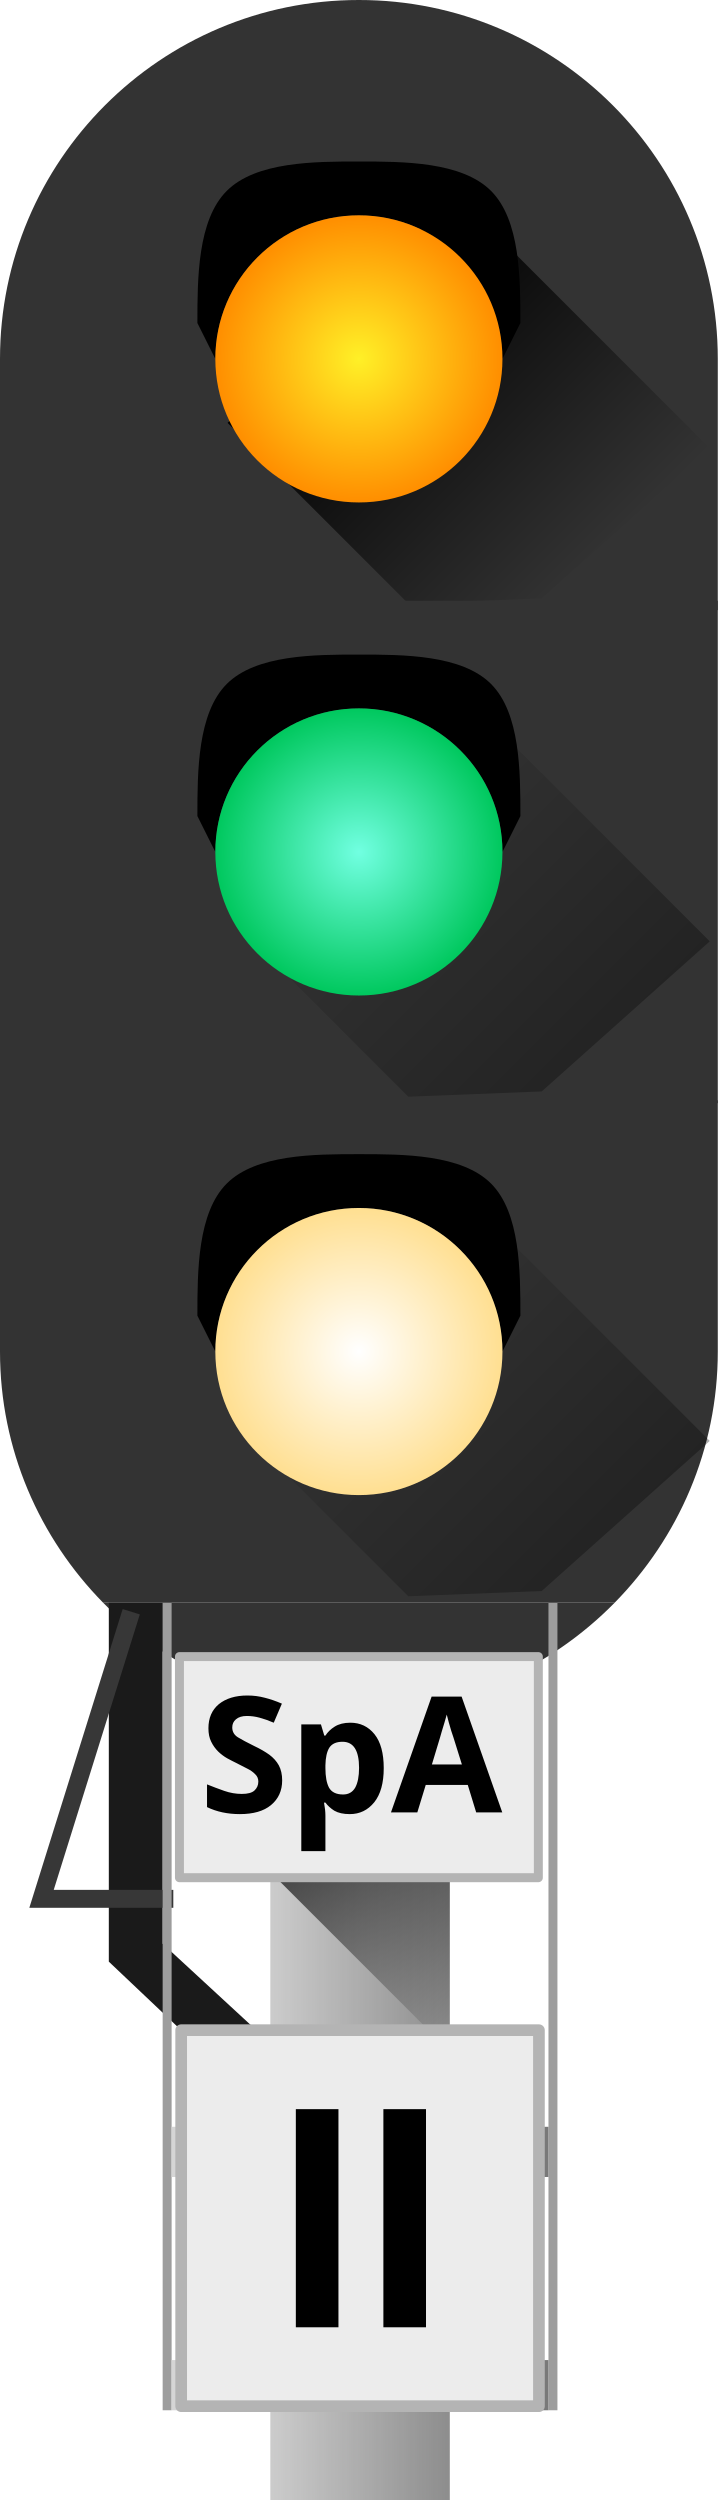
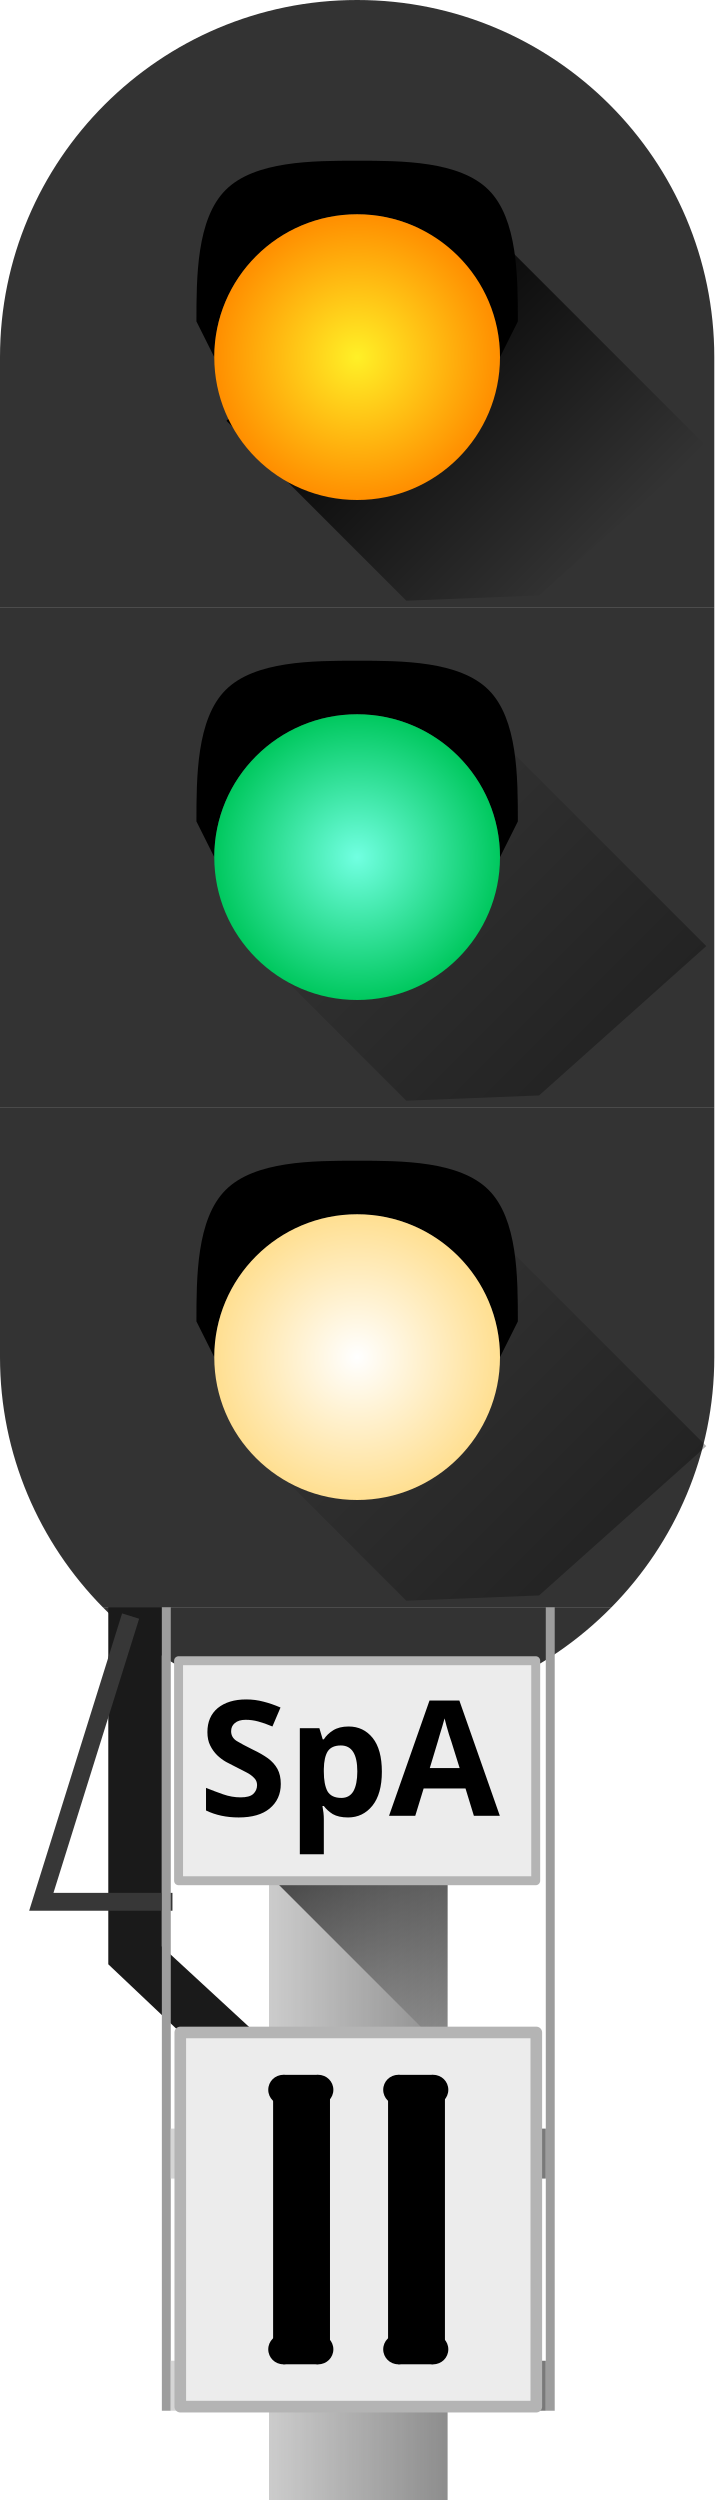
- <svg xmlns="http://www.w3.org/2000/svg" xmlns:xlink="http://www.w3.org/1999/xlink" height="139.317" width="40" id="svg3169" version="1.0" xml:space="preserve">
+ <svg xmlns="http://www.w3.org/2000/svg" xmlns:xlink="http://www.w3.org/1999/xlink" height="140" width="40" id="svg3169" version="1.0" xml:space="preserve">
  <defs id="defs3171">
    <linearGradient id="linearGradient7495">
      <stop style="stop-color:#d5d5d5;stop-opacity:1;" offset="0" id="stop7497" />
      <stop style="stop-color:#797979;stop-opacity:1;" offset="1" id="stop7499" />
    </linearGradient>
    <linearGradient id="linearGradient3444">
      <stop id="stop3446" offset="0" style="stop-color:#000000;stop-opacity:0;" />
      <stop id="stop3448" offset="1" style="stop-color:#000000;stop-opacity:0.309;" />
    </linearGradient>
    <linearGradient id="linearGradient3150">
      <stop style="stop-color:#000000;stop-opacity:0.68;" offset="0" id="stop3152" />
      <stop style="stop-color:#000000;stop-opacity:0;" offset="1" id="stop3154" />
    </linearGradient>
    <linearGradient id="linearGradient3172">
      <stop style="stop-color:#fff027;stop-opacity:1;" offset="0" id="stop3174" />
      <stop style="stop-color:#ff8e00;stop-opacity:1;" offset="1" id="stop3176" />
    </linearGradient>
    <linearGradient id="linearGradient3203">
      <stop style="stop-color:#000000;stop-opacity:0;" offset="0" id="stop3205" />
      <stop style="stop-color:#000000;stop-opacity:0.309;" offset="1" id="stop3207" />
    </linearGradient>
    <linearGradient id="linearGradient4129">
      <stop style="stop-color:#71ffe1;stop-opacity:1;" offset="0" id="stop4131" />
      <stop style="stop-color:#00c85e;stop-opacity:1;" offset="1" id="stop4133" />
    </linearGradient>
    <linearGradient xlink:href="#linearGradient3203" id="linearGradient3209" x1="8" y1="20" x2="8" y2="40" gradientUnits="userSpaceOnUse" gradientTransform="matrix(0.7954951,-0.7954951,0.7071068,0.7071068,3.54025,14.4244)" />
    <linearGradient xlink:href="#linearGradient7495" id="linearGradient7493" x1="19.915" y1="43.601" x2="29.995" y2="43.601" gradientUnits="userSpaceOnUse" />
    <linearGradient xlink:href="#linearGradient7495" id="linearGradient7544" gradientUnits="userSpaceOnUse" gradientTransform="translate(0,-13)" x1="19.915" y1="43.601" x2="29.995" y2="43.601" />
    <linearGradient xlink:href="#linearGradient3150" id="linearGradient3241" gradientUnits="userSpaceOnUse" gradientTransform="translate(0,-3)" x1="20" y1="18" x2="30" y2="28" />
    <linearGradient xlink:href="#linearGradient3444" id="linearGradient3244" gradientUnits="userSpaceOnUse" gradientTransform="matrix(1,0,0,1.09375,0,-4.6875)" x1="20" y1="34" x2="30" y2="34" />
    <radialGradient xlink:href="#linearGradient3172" id="radialGradient3178-9" cx="111.071" cy="70.219" fx="111.071" fy="70.219" r="13.929" gradientUnits="userSpaceOnUse" />
    <linearGradient id="linearGradient3203-6">
      <stop style="stop-color:#000000;stop-opacity:1;" offset="0" id="stop3205-9" />
      <stop style="stop-color:#000000;stop-opacity:0;" offset="1" id="stop3207-1" />
    </linearGradient>
    <linearGradient xlink:href="#linearGradient3203-6" id="linearGradient3209-2" x1="8" y1="20" x2="8" y2="40" gradientUnits="userSpaceOnUse" gradientTransform="matrix(0.7954951,-0.7954951,0.7071068,0.7071068,3.54025,14.4244)" />
    <radialGradient xlink:href="#linearGradient4129" id="radialGradient3272" cx="111.071" cy="70.219" fx="111.071" fy="70.219" r="13.929" gradientUnits="userSpaceOnUse" />
    <linearGradient id="linearGradient3538">
      <stop id="stop3540" offset="0" style="stop-color:#ffffff;stop-opacity:1;" />
      <stop id="stop3542" offset="1" style="stop-color:#ffdf91;stop-opacity:1;" />
    </linearGradient>
    <radialGradient xlink:href="#linearGradient3538" id="radialGradient3272-3" cx="111.071" cy="70.219" fx="111.071" fy="70.219" r="13.929" gradientUnits="userSpaceOnUse" />
    <linearGradient xlink:href="#linearGradient3203" id="linearGradient738" gradientUnits="userSpaceOnUse" gradientTransform="matrix(0.7954951,-0.7954951,0.7071068,0.7071068,3.54025,14.4244)" x1="8" y1="20" x2="8" y2="40" />
  </defs>
-   <g id="layer1" transform="translate(-4.935986,97.28106)">
-     <g id="g758" transform="translate(0,-7.963968)">
-       <path id="path3177" d="m 10.686,0 c 3.629,3.693 8.667,6 14.25,6 5.583,0 10.621,-2.307 14.25,-6 z" style="color:#000000;display:inline;overflow:visible;visibility:visible;fill:#333333;fill-opacity:1;fill-rule:nonzero;stroke:none;stroke-width:2;stroke-linecap:butt;stroke-linejoin:round;stroke-miterlimit:4;stroke-dashoffset:0;stroke-opacity:1;marker:none;marker-start:none;marker-mid:none;marker-end:none;enable-background:accumulate" />
-       <g id="g7549">
-         <path id="rect3488" d="M 20.5,29 11,20 V 4e-7 h 3 V 19 l 6.5,6" style="color:#000000;display:inline;overflow:visible;visibility:visible;fill:#1a1a1a;fill-opacity:1;fill-rule:nonzero;stroke:none;stroke-width:0.5;stroke-linecap:butt;stroke-linejoin:round;stroke-miterlimit:4;stroke-dashoffset:0;stroke-opacity:1;marker:none;marker-start:none;marker-mid:none;marker-end:none;enable-background:accumulate" />
-         <path id="path4514" d="M 12.25,0.5 7.25,16.5 h 7.344" style="fill:none;fill-rule:evenodd;stroke:#373737;stroke-width:1px;stroke-linecap:butt;stroke-linejoin:miter;stroke-opacity:1" />
-         <path id="rect5485" d="M 14.25,44.75 V 0.25 m 21.5,0 V 44.75" style="color:#000000;display:inline;overflow:visible;visibility:visible;fill:none;fill-opacity:1;fill-rule:nonzero;stroke:#9d9d9d;stroke-width:0.5;stroke-linecap:square;stroke-linejoin:round;stroke-miterlimit:4;stroke-dashoffset:0;stroke-opacity:1;marker:none;marker-start:none;marker-mid:none;marker-end:none;enable-background:accumulate" />
-       </g>
-       <g id="g3250">
-         <rect y="15" x="20" height="35" width="10" id="rect3209" style="color:#000000;display:inline;overflow:visible;visibility:visible;fill:#cccccc;fill-opacity:1;fill-rule:nonzero;stroke:none;stroke-width:0.5;stroke-linecap:butt;stroke-linejoin:round;stroke-miterlimit:4;stroke-dasharray:none;stroke-dashoffset:0;stroke-opacity:1;marker:none;marker-start:none;marker-mid:none;marker-end:none;enable-background:accumulate" />
-         <g id="g3246">
-           <rect style="color:#000000;display:inline;overflow:visible;visibility:visible;fill:url(#linearGradient3244);fill-opacity:1;fill-rule:nonzero;stroke:none;stroke-width:0.5;stroke-linecap:butt;stroke-linejoin:round;stroke-miterlimit:4;stroke-dasharray:none;stroke-dashoffset:0;stroke-opacity:1;marker:none;marker-start:none;marker-mid:none;marker-end:none;enable-background:accumulate" id="rect3211" width="10" height="35" x="20" y="15" />
-           <path style="color:#000000;display:inline;overflow:visible;visibility:visible;fill:url(#linearGradient3241);fill-opacity:1;fill-rule:nonzero;stroke:none;stroke-width:0.5;stroke-linecap:butt;stroke-linejoin:round;stroke-miterlimit:4;stroke-dashoffset:0;stroke-opacity:1;marker:none;marker-start:none;marker-mid:none;marker-end:none;enable-background:accumulate" d="m 20,15 h 5 5 v 5 5 z" id="rect3236" />
+   <g id="layer1" transform="translate(-4.93599,97.96397)">
+     <g id="g2209">
+       <g id="g758" transform="translate(0,-7.963968)">
+         <path id="path3177" d="m 10.686,0 c 3.629,3.693 8.667,6 14.25,6 5.583,0 10.621,-2.307 14.25,-6 z" style="color:#000000;display:inline;overflow:visible;visibility:visible;fill:#333333;fill-opacity:1;fill-rule:nonzero;stroke:none;stroke-width:2;stroke-linecap:butt;stroke-linejoin:round;stroke-miterlimit:4;stroke-dashoffset:0;stroke-opacity:1;marker:none;marker-start:none;marker-mid:none;marker-end:none;enable-background:accumulate" />
+         <g id="g2137">
+           <g id="g7549">
+             <path id="rect3488" d="M 20.5,29 11,20 V 4e-7 h 3 V 19 l 6.5,6" style="color:#000000;display:inline;overflow:visible;visibility:visible;fill:#1a1a1a;fill-opacity:1;fill-rule:nonzero;stroke:none;stroke-width:0.5;stroke-linecap:butt;stroke-linejoin:round;stroke-miterlimit:4;stroke-dashoffset:0;stroke-opacity:1;marker:none;marker-start:none;marker-mid:none;marker-end:none;enable-background:accumulate" />
+             <path id="path4514" d="M 12.25,0.5 7.25,16.5 h 7.344" style="fill:none;fill-rule:evenodd;stroke:#373737;stroke-width:1px;stroke-linecap:butt;stroke-linejoin:miter;stroke-opacity:1" />
+             <path id="rect5485" d="M 14.25,44.75 V 0.25 m 21.5,0 V 44.75" style="color:#000000;display:inline;overflow:visible;visibility:visible;fill:none;fill-opacity:1;fill-rule:nonzero;stroke:#9d9d9d;stroke-width:0.5;stroke-linecap:square;stroke-linejoin:round;stroke-miterlimit:4;stroke-dashoffset:0;stroke-opacity:1;marker:none;marker-start:none;marker-mid:none;marker-end:none;enable-background:accumulate" />
+           </g>
+           <g id="g3250">
+             <rect y="15" x="20" height="35" width="10" id="rect3209" style="color:#000000;display:inline;overflow:visible;visibility:visible;fill:#cccccc;fill-opacity:1;fill-rule:nonzero;stroke:none;stroke-width:0.5;stroke-linecap:butt;stroke-linejoin:round;stroke-miterlimit:4;stroke-dasharray:none;stroke-dashoffset:0;stroke-opacity:1;marker:none;marker-start:none;marker-mid:none;marker-end:none;enable-background:accumulate" />
+             <g id="g3246">
+               <rect style="color:#000000;display:inline;overflow:visible;visibility:visible;fill:url(#linearGradient3244);fill-opacity:1;fill-rule:nonzero;stroke:none;stroke-width:0.5;stroke-linecap:butt;stroke-linejoin:round;stroke-miterlimit:4;stroke-dasharray:none;stroke-dashoffset:0;stroke-opacity:1;marker:none;marker-start:none;marker-mid:none;marker-end:none;enable-background:accumulate" id="rect3211" width="10" height="35" x="20" y="15" />
+               <path style="color:#000000;display:inline;overflow:visible;visibility:visible;fill:url(#linearGradient3241);fill-opacity:1;fill-rule:nonzero;stroke:none;stroke-width:0.5;stroke-linecap:butt;stroke-linejoin:round;stroke-miterlimit:4;stroke-dashoffset:0;stroke-opacity:1;marker:none;marker-start:none;marker-mid:none;marker-end:none;enable-background:accumulate" d="m 20,15 h 5 5 v 5 5 z" id="rect3236" />
+             </g>
+             <rect style="color:#000000;display:inline;overflow:visible;visibility:visible;opacity:1;fill:url(#linearGradient7493);fill-opacity:1;fill-rule:nonzero;stroke:none;stroke-width:0.5;stroke-linecap:butt;stroke-linejoin:round;stroke-miterlimit:4;stroke-dasharray:none;stroke-dashoffset:0;stroke-opacity:1;marker:none;marker-start:none;marker-mid:none;marker-end:none;enable-background:accumulate" id="rect5547" width="21" height="2.798" x="14.5" y="42.202" />
+             <rect style="color:#000000;display:inline;overflow:visible;visibility:visible;fill:url(#linearGradient7544);fill-opacity:1;fill-rule:nonzero;stroke:none;stroke-width:0.5;stroke-linecap:butt;stroke-linejoin:round;stroke-miterlimit:4;stroke-dasharray:none;stroke-dashoffset:0;stroke-opacity:1;marker:none;marker-start:none;marker-mid:none;marker-end:none;enable-background:accumulate" id="rect7505" width="21" height="2.798" x="14.5" y="29.202" />
+           </g>
+         </g>
+         <g id="g2122">
+           <rect style="color:#000000;display:inline;overflow:visible;visibility:visible;fill:#ececec;fill-opacity:1;fill-rule:nonzero;stroke:#b4b4b4;stroke-width:0.5;stroke-linecap:butt;stroke-linejoin:round;stroke-miterlimit:4;stroke-dasharray:none;stroke-dashoffset:0;stroke-opacity:1;marker:none;marker-start:none;marker-mid:none;marker-end:none;enable-background:accumulate" id="rect2177" width="20" height="12.322" x="14.936" y="3" />
+           <text xml:space="preserve" style="color:#000000;font-style:normal;font-variant:normal;font-weight:bold;font-stretch:normal;line-height:0%;font-family:ISOCP;text-indent:0;text-align:start;text-decoration:none;text-decoration-line:none;letter-spacing:normal;word-spacing:normal;text-transform:none;writing-mode:lr-tb;direction:ltr;text-anchor:start;display:inline;overflow:visible;visibility:visible;opacity:1;fill:#000000;fill-opacity:1;fill-rule:nonzero;stroke:none;stroke-width:1;stroke-linecap:butt;stroke-linejoin:miter;stroke-miterlimit:4;stroke-dasharray:none;stroke-dashoffset:0;stroke-opacity:1;marker:none;marker-start:none;marker-mid:none;marker-end:none;enable-background:accumulate" x="16.068" y="11.682" id="text2221">
+             <tspan id="tspan2223" x="16.068" y="11.682" style="font-weight:bold;font-size:9px;line-height:0;font-family:Tahoma">SpA</tspan>
+           </text>
+         </g>
+         <g id="g2117">
+           <rect style="color:#000000;display:inline;overflow:visible;visibility:visible;fill:#ececec;fill-opacity:1;fill-rule:nonzero;stroke:#b4b4b4;stroke-width:0.651;stroke-linecap:butt;stroke-linejoin:round;stroke-miterlimit:4;stroke-dasharray:none;stroke-dashoffset:0;stroke-opacity:1;marker:none;marker-start:none;marker-mid:none;marker-end:none;enable-background:accumulate" id="rect2177-5" width="19.937" height="20.953" x="15.032" y="23.819" />
+           <g id="g1178" transform="translate(4.9512679e-7,7.963969)">
+             <g id="g2103" transform="translate(3.218743,-8.003853)">
+               <text xml:space="preserve" style="color:#000000;font-style:normal;font-variant:normal;font-weight:bold;font-stretch:normal;font-size:20.2px;line-height:0%;font-family:ISOCP;text-indent:0;text-align:start;text-decoration:none;text-decoration-line:none;letter-spacing:normal;word-spacing:normal;text-transform:none;writing-mode:lr-tb;direction:ltr;text-anchor:start;display:inline;overflow:visible;visibility:visible;fill:#000000;fill-opacity:1;fill-rule:nonzero;stroke:none;stroke-width:0.947;stroke-linecap:butt;stroke-linejoin:miter;stroke-miterlimit:4;stroke-dasharray:none;stroke-dashoffset:0;stroke-opacity:1;marker:none;marker-start:none;marker-mid:none;marker-end:none;paint-order:stroke fill markers;enable-background:accumulate" x="20.624" y="43.936" id="text2221-6-9" transform="scale(1.056102,0.9468781)">
+                 <tspan id="tspan2223-9-6" x="20.624" y="43.936" style="font-style:normal;font-variant:normal;font-weight:bold;font-stretch:normal;font-size:20.2px;line-height:0;font-family:Tahoma;-inkscape-font-specification:'Tahoma Bold';stroke-width:0.947;paint-order:stroke fill markers">l</tspan>
+               </text>
+               <g id="g2054">
+                 <circle style="fill:#000000;fill-opacity:1;stroke:none;stroke-width:1.011;paint-order:normal" id="path1966-0" cx="24.015" cy="41.602" r="0.838" />
+                 <circle style="fill:#000000;fill-opacity:1;stroke:none;stroke-width:1.011;paint-order:normal" id="path1966-0-5" cx="25.985" cy="41.602" r="0.838" />
+                 <rect style="fill:#000000;fill-opacity:1;stroke:none;stroke-width:0.89;paint-order:normal" id="rect2038" width="1.97" height="1.229" x="24.015" y="41.211" />
+               </g>
+               <g id="g2054-4" transform="rotate(180,25,34.33564)">
+                 <circle style="fill:#000000;fill-opacity:1;stroke:none;stroke-width:1.011;paint-order:normal" id="path1966-0-2" cx="24.015" cy="41.602" r="0.838" />
+                 <circle style="fill:#000000;fill-opacity:1;stroke:none;stroke-width:1.011;paint-order:normal" id="path1966-0-5-4" cx="25.985" cy="41.602" r="0.838" />
+                 <rect style="fill:#000000;fill-opacity:1;stroke:none;stroke-width:0.89;paint-order:normal" id="rect2038-2" width="1.97" height="1.229" x="24.015" y="41.211" />
+               </g>
+             </g>
+             <g id="g2103-8" transform="translate(-3.218747,-8.003853)">
+               <text xml:space="preserve" style="color:#000000;font-style:normal;font-variant:normal;font-weight:bold;font-stretch:normal;font-size:20.2px;line-height:0%;font-family:ISOCP;text-indent:0;text-align:start;text-decoration:none;text-decoration-line:none;letter-spacing:normal;word-spacing:normal;text-transform:none;writing-mode:lr-tb;direction:ltr;text-anchor:start;display:inline;overflow:visible;visibility:visible;fill:#000000;fill-opacity:1;fill-rule:nonzero;stroke:none;stroke-width:0.947;stroke-linecap:butt;stroke-linejoin:miter;stroke-miterlimit:4;stroke-dasharray:none;stroke-dashoffset:0;stroke-opacity:1;marker:none;marker-start:none;marker-mid:none;marker-end:none;paint-order:stroke fill markers;enable-background:accumulate" x="20.624" y="43.936" id="text2221-6-9-5" transform="scale(1.056102,0.9468781)">
+                 <tspan id="tspan2223-9-6-9" x="20.624" y="43.936" style="font-style:normal;font-variant:normal;font-weight:bold;font-stretch:normal;font-size:20.2px;line-height:0;font-family:Tahoma;-inkscape-font-specification:'Tahoma Bold';stroke-width:0.947;paint-order:stroke fill markers">l</tspan>
+               </text>
+               <g id="g2054-5">
+                 <circle style="fill:#000000;fill-opacity:1;stroke:none;stroke-width:1.011;paint-order:normal" id="path1966-0-3" cx="24.015" cy="41.602" r="0.838" />
+                 <circle style="fill:#000000;fill-opacity:1;stroke:none;stroke-width:1.011;paint-order:normal" id="path1966-0-5-7" cx="25.985" cy="41.602" r="0.838" />
+                 <rect style="fill:#000000;fill-opacity:1;stroke:none;stroke-width:0.89;paint-order:normal" id="rect2038-7" width="1.97" height="1.229" x="24.015" y="41.211" />
+               </g>
+               <g id="g2054-4-1" transform="rotate(180,25,34.33564)">
+                 <circle style="fill:#000000;fill-opacity:1;stroke:none;stroke-width:1.011;paint-order:normal" id="path1966-0-2-6" cx="24.015" cy="41.602" r="0.838" />
+                 <circle style="fill:#000000;fill-opacity:1;stroke:none;stroke-width:1.011;paint-order:normal" id="path1966-0-5-4-0" cx="25.985" cy="41.602" r="0.838" />
+                 <rect style="fill:#000000;fill-opacity:1;stroke:none;stroke-width:0.89;paint-order:normal" id="rect2038-2-2" width="1.97" height="1.229" x="24.015" y="41.211" />
+               </g>
+             </g>
+           </g>
        </g>
      </g>
-       <rect style="color:#000000;display:inline;overflow:visible;visibility:visible;opacity:1;fill:url(#linearGradient7493);fill-opacity:1;fill-rule:nonzero;stroke:none;stroke-width:0.5;stroke-linecap:butt;stroke-linejoin:round;stroke-miterlimit:4;stroke-dasharray:none;stroke-dashoffset:0;stroke-opacity:1;marker:none;marker-start:none;marker-mid:none;marker-end:none;enable-background:accumulate" id="rect5547" width="21" height="2.798" x="14.5" y="42.202" />
-       <rect style="color:#000000;display:inline;overflow:visible;visibility:visible;fill:url(#linearGradient7544);fill-opacity:1;fill-rule:nonzero;stroke:none;stroke-width:0.5;stroke-linecap:butt;stroke-linejoin:round;stroke-miterlimit:4;stroke-dasharray:none;stroke-dashoffset:0;stroke-opacity:1;marker:none;marker-start:none;marker-mid:none;marker-end:none;enable-background:accumulate" id="rect7505" width="21" height="2.798" x="14.5" y="29.202" />
-       <rect style="color:#000000;display:inline;overflow:visible;visibility:visible;fill:#ececec;fill-opacity:1;fill-rule:nonzero;stroke:#b4b4b4;stroke-width:0.5;stroke-linecap:butt;stroke-linejoin:round;stroke-miterlimit:4;stroke-dasharray:none;stroke-dashoffset:0;stroke-opacity:1;marker:none;marker-start:none;marker-mid:none;marker-end:none;enable-background:accumulate" id="rect2177" width="20" height="12.322" x="14.936" y="3" />
-       <rect style="color:#000000;display:inline;overflow:visible;visibility:visible;fill:#ececec;fill-opacity:1;fill-rule:nonzero;stroke:#b4b4b4;stroke-width:0.651;stroke-linecap:butt;stroke-linejoin:round;stroke-miterlimit:4;stroke-dasharray:none;stroke-dashoffset:0;stroke-opacity:1;marker:none;marker-start:none;marker-mid:none;marker-end:none;enable-background:accumulate" id="rect2177-5" width="19.937" height="20.953" x="15.032" y="23.819" />
-       <text xml:space="preserve" style="color:#000000;font-style:normal;font-variant:normal;font-weight:bold;font-stretch:normal;line-height:0%;font-family:ISOCP;text-indent:0;text-align:start;text-decoration:none;text-decoration-line:none;letter-spacing:normal;word-spacing:normal;text-transform:none;writing-mode:lr-tb;direction:ltr;text-anchor:start;display:inline;overflow:visible;visibility:visible;opacity:1;fill:#000000;fill-opacity:1;fill-rule:nonzero;stroke:none;stroke-width:1;stroke-linecap:butt;stroke-linejoin:miter;stroke-miterlimit:4;stroke-dasharray:none;stroke-dashoffset:0;stroke-opacity:1;marker:none;marker-start:none;marker-mid:none;marker-end:none;enable-background:accumulate" x="16.068" y="11.682" id="text2221">
-         <tspan id="tspan2223" x="16.068" y="11.682" style="font-weight:bold;font-size:9px;line-height:0;font-family:Tahoma">SpA</tspan>
-       </text>
-       <text xml:space="preserve" style="color:#000000;font-style:normal;font-variant:normal;font-weight:bold;font-stretch:normal;font-size:16px;line-height:0%;font-family:ISOCP;text-indent:0;text-align:start;text-decoration:none;text-decoration-line:none;letter-spacing:normal;word-spacing:normal;text-transform:none;writing-mode:lr-tb;direction:ltr;text-anchor:start;display:inline;overflow:visible;visibility:visible;fill:#000000;fill-opacity:1;fill-rule:nonzero;stroke:none;stroke-width:1;stroke-linecap:butt;stroke-linejoin:miter;stroke-miterlimit:4;stroke-dasharray:none;stroke-dashoffset:0;stroke-opacity:1;marker:none;marker-start:none;marker-mid:none;marker-end:none;enable-background:accumulate" x="20.172" y="40.374" id="text2221-6">
-         <tspan id="tspan2223-9" x="20.172" y="40.374" style="font-style:normal;font-variant:normal;font-weight:bold;font-stretch:normal;font-size:16px;line-height:0;font-family:Tahoma;-inkscape-font-specification:'Tahoma Bold'">ll</tspan>
-       </text>
-     </g>
-     <g id="layer1-2" transform="translate(-0.06401435,-103.2811)">
-       <path style="color:#000000;display:inline;overflow:visible;visibility:visible;fill:#333333;fill-opacity:1;fill-rule:nonzero;stroke:none;stroke-width:2;stroke-linecap:butt;stroke-linejoin:round;stroke-miterlimit:4;stroke-dashoffset:0;stroke-opacity:1;marker:none;marker-start:none;marker-mid:none;marker-end:none;enable-background:accumulate" d="M 5,40 V 26 c 0,-11.04 8.96,-20 20,-20 11.04,0 20,8.96 20,20 v 14" id="path3177-9" />
-       <g id="g3250-7" transform="translate(0,1)">
-         <path id="path3185" d="m 25,14 c -2.484,0 -5.734,0.008 -7.363,1.637 C 16.008,17.266 16,20.516 16,23 l 1,2 c 0,-4.416 3.584,-8 8,-8 4.416,0 8,3.584 8,8 l 1,-2 C 34,20.516 33.992,17.266 32.363,15.637 30.734,14.008 27.484,14 25,14 Z" style="color:#000000;display:inline;overflow:visible;visibility:visible;opacity:1;fill:#000000;fill-opacity:1;fill-rule:nonzero;stroke:none;stroke-width:2;stroke-linecap:butt;stroke-linejoin:round;stroke-miterlimit:4;stroke-dasharray:none;stroke-dashoffset:0;stroke-opacity:1;marker:none;marker-start:none;marker-mid:none;marker-end:none;enable-background:accumulate" />
-         <path id="rect3192" d="M 30.41,15.839 44.552,29.981 35.188,38.345 27.753,38.638 17.682,28.567 Z" style="color:#000000;display:inline;overflow:visible;visibility:visible;fill:url(#linearGradient3209-2);fill-opacity:1;fill-rule:nonzero;stroke:none;stroke-width:2;stroke-linecap:butt;stroke-linejoin:round;stroke-miterlimit:4;stroke-dashoffset:0;stroke-opacity:1;marker:none;marker-start:none;marker-mid:none;marker-end:none;enable-background:accumulate" />
+       <g id="g2157">
+         <g id="layer1-2" transform="translate(-0.064009,-103.964)">
+           <path style="color:#000000;display:inline;overflow:visible;visibility:visible;fill:#333333;fill-opacity:1;fill-rule:nonzero;stroke:none;stroke-width:2;stroke-linecap:butt;stroke-linejoin:round;stroke-miterlimit:4;stroke-dashoffset:0;stroke-opacity:1;marker:none;marker-start:none;marker-mid:none;marker-end:none;enable-background:accumulate" d="M 5,40 V 26 c 0,-11.04 8.96,-20 20,-20 11.04,0 20,8.96 20,20 v 14" id="path3177-9" />
+           <g id="g3250-7" transform="translate(0,1)">
+             <path id="path3185" d="m 25,14 c -2.484,0 -5.734,0.008 -7.363,1.637 C 16.008,17.266 16,20.516 16,23 l 1,2 c 0,-4.416 3.584,-8 8,-8 4.416,0 8,3.584 8,8 l 1,-2 C 34,20.516 33.992,17.266 32.363,15.637 30.734,14.008 27.484,14 25,14 Z" style="color:#000000;display:inline;overflow:visible;visibility:visible;opacity:1;fill:#000000;fill-opacity:1;fill-rule:nonzero;stroke:none;stroke-width:2;stroke-linecap:butt;stroke-linejoin:round;stroke-miterlimit:4;stroke-dasharray:none;stroke-dashoffset:0;stroke-opacity:1;marker:none;marker-start:none;marker-mid:none;marker-end:none;enable-background:accumulate" />
+             <path id="rect3192" d="M 30.41,15.839 44.552,29.981 35.188,38.345 27.753,38.638 17.682,28.567 Z" style="color:#000000;display:inline;overflow:visible;visibility:visible;fill:url(#linearGradient3209-2);fill-opacity:1;fill-rule:nonzero;stroke:none;stroke-width:2;stroke-linecap:butt;stroke-linejoin:round;stroke-miterlimit:4;stroke-dashoffset:0;stroke-opacity:1;marker:none;marker-start:none;marker-mid:none;marker-end:none;enable-background:accumulate" />
+           </g>
+           <circle style="color:#000000;display:inline;overflow:visible;visibility:visible;opacity:1;fill:url(#radialGradient3178-9);fill-opacity:1;fill-rule:nonzero;stroke:none;stroke-width:1;stroke-linecap:butt;stroke-linejoin:miter;stroke-miterlimit:4;stroke-dasharray:none;stroke-dashoffset:0;stroke-opacity:1;marker:none;marker-start:none;marker-mid:none;marker-end:none;enable-background:accumulate" id="path3142" transform="matrix(0.574359,0,0,0.574359,-38.79487,-14.3311)" cx="111.071" cy="70.219" r="13.929" />
+         </g>
+         <g id="layer1-9" transform="translate(-0.064009,-63.96397)">
+           <path style="color:#000000;display:inline;overflow:visible;visibility:visible;fill:#333333;fill-opacity:1;fill-rule:nonzero;stroke:none;stroke-width:2;stroke-linecap:butt;stroke-linejoin:round;stroke-miterlimit:4;stroke-dashoffset:0;stroke-opacity:1;marker:none;marker-start:none;marker-mid:none;marker-end:none;enable-background:accumulate" d="m 5,28 v -28 H 45 v 28" id="path3177-1" />
+           <g id="g3250-4" transform="translate(0,-11)">
+             <path id="path3185-1" d="m 25,14 c -2.484,0 -5.734,0.008 -7.363,1.637 C 16.008,17.266 16,20.516 16,23 l 1,2 c 0,-4.416 3.584,-8 8,-8 4.416,0 8,3.584 8,8 l 1,-2 C 34,20.516 33.992,17.266 32.363,15.637 30.734,14.008 27.484,14 25,14 Z" style="color:#000000;display:inline;overflow:visible;visibility:visible;opacity:1;fill:#000000;fill-opacity:1;fill-rule:nonzero;stroke:none;stroke-width:2;stroke-linecap:butt;stroke-linejoin:round;stroke-miterlimit:4;stroke-dasharray:none;stroke-dashoffset:0;stroke-opacity:1;marker:none;marker-start:none;marker-mid:none;marker-end:none;enable-background:accumulate" />
+             <path id="rect3192-7" d="M 30.41,15.839 44.552,29.981 35.188,38.345 27.753,38.638 17.682,28.567 Z" style="color:#000000;display:inline;overflow:visible;visibility:visible;fill:url(#linearGradient3209);fill-opacity:1;fill-rule:nonzero;stroke:none;stroke-width:2;stroke-linecap:butt;stroke-linejoin:round;stroke-miterlimit:4;stroke-dashoffset:0;stroke-opacity:1;marker:none;marker-start:none;marker-mid:none;marker-end:none;enable-background:accumulate" />
+           </g>
+           <circle style="color:#000000;display:inline;overflow:visible;visibility:visible;opacity:1;fill:url(#radialGradient3272);fill-opacity:1;fill-rule:nonzero;stroke:none;stroke-width:1;stroke-linecap:butt;stroke-linejoin:miter;stroke-miterlimit:4;stroke-dasharray:none;stroke-dashoffset:0;stroke-opacity:1;marker:none;marker-start:none;marker-mid:none;marker-end:none;enable-background:accumulate" id="path3140" transform="matrix(0.574359,0,0,0.574359,-38.79487,-26.3311)" cx="111.071" cy="70.219" r="13.929" />
+         </g>
+         <g id="layer1-0" transform="translate(-0.06401,-35.96397)">
+           <path style="color:#000000;display:inline;overflow:visible;visibility:visible;fill:#333333;fill-opacity:1;fill-rule:nonzero;stroke:none;stroke-width:2;stroke-linecap:butt;stroke-linejoin:round;stroke-miterlimit:4;stroke-dashoffset:0;stroke-opacity:1;marker:none;marker-start:none;marker-mid:none;marker-end:none;enable-background:accumulate" d="M 5,2e-7 V 14 c 0,5.457 2.203,10.39 5.75,14 h 28.5 C 42.797,24.39 45,19.457 45,14 V 2e-7 Z" id="path3513" />
+           <g id="g3250-1" transform="translate(0,-11)">
+             <path id="path3185-0" d="m 25,14 c -2.484,0 -5.734,0.008 -7.363,1.637 C 16.008,17.266 16,20.516 16,23 l 1,2 c 0,-4.416 3.584,-8 8,-8 4.416,0 8,3.584 8,8 l 1,-2 C 34,20.516 33.992,17.266 32.363,15.637 30.734,14.008 27.484,14 25,14 Z" style="color:#000000;display:inline;overflow:visible;visibility:visible;opacity:1;fill:#000000;fill-opacity:1;fill-rule:nonzero;stroke:none;stroke-width:2;stroke-linecap:butt;stroke-linejoin:round;stroke-miterlimit:4;stroke-dasharray:none;stroke-dashoffset:0;stroke-opacity:1;marker:none;marker-start:none;marker-mid:none;marker-end:none;enable-background:accumulate" />
+             <path id="rect3192-0" d="M 30.41,15.839 44.552,29.981 35.188,38.345 27.753,38.638 17.682,28.567 Z" style="color:#000000;display:inline;overflow:visible;visibility:visible;fill:url(#linearGradient738);fill-opacity:1;fill-rule:nonzero;stroke:none;stroke-width:2;stroke-linecap:butt;stroke-linejoin:round;stroke-miterlimit:4;stroke-dashoffset:0;stroke-opacity:1;marker:none;marker-start:none;marker-mid:none;marker-end:none;enable-background:accumulate" />
+           </g>
+           <circle style="color:#000000;display:inline;overflow:visible;visibility:visible;opacity:1;fill:url(#radialGradient3272-3);fill-opacity:1;fill-rule:nonzero;stroke:none;stroke-width:1;stroke-linecap:butt;stroke-linejoin:miter;stroke-miterlimit:4;stroke-dasharray:none;stroke-dashoffset:0;stroke-opacity:1;marker:none;marker-start:none;marker-mid:none;marker-end:none;enable-background:accumulate" id="path3140-9" transform="matrix(0.574359,0,0,0.574359,-38.79487,-26.3311)" cx="111.071" cy="70.219" r="13.929" />
+         </g>
      </g>
-       <circle style="color:#000000;display:inline;overflow:visible;visibility:visible;opacity:1;fill:url(#radialGradient3178-9);fill-opacity:1;fill-rule:nonzero;stroke:none;stroke-width:1;stroke-linecap:butt;stroke-linejoin:miter;stroke-miterlimit:4;stroke-dasharray:none;stroke-dashoffset:0;stroke-opacity:1;marker:none;marker-start:none;marker-mid:none;marker-end:none;enable-background:accumulate" id="path3142" transform="matrix(0.574359,0,0,0.574359,-38.79487,-14.3311)" cx="111.071" cy="70.219" r="13.929" />
-     </g>
-     <g id="layer1-9" transform="translate(-0.06400935,-63.80371)">
-       <path style="color:#000000;display:inline;overflow:visible;visibility:visible;fill:#333333;fill-opacity:1;fill-rule:nonzero;stroke:none;stroke-width:2;stroke-linecap:butt;stroke-linejoin:round;stroke-miterlimit:4;stroke-dashoffset:0;stroke-opacity:1;marker:none;marker-start:none;marker-mid:none;marker-end:none;enable-background:accumulate" d="m 5,28 v -28 H 45 v 28" id="path3177-1" />
-       <g id="g3250-4" transform="translate(0,-11)">
-         <path id="path3185-1" d="m 25,14 c -2.484,0 -5.734,0.008 -7.363,1.637 C 16.008,17.266 16,20.516 16,23 l 1,2 c 0,-4.416 3.584,-8 8,-8 4.416,0 8,3.584 8,8 l 1,-2 C 34,20.516 33.992,17.266 32.363,15.637 30.734,14.008 27.484,14 25,14 Z" style="color:#000000;display:inline;overflow:visible;visibility:visible;opacity:1;fill:#000000;fill-opacity:1;fill-rule:nonzero;stroke:none;stroke-width:2;stroke-linecap:butt;stroke-linejoin:round;stroke-miterlimit:4;stroke-dasharray:none;stroke-dashoffset:0;stroke-opacity:1;marker:none;marker-start:none;marker-mid:none;marker-end:none;enable-background:accumulate" />
-         <path id="rect3192-7" d="M 30.41,15.839 44.552,29.981 35.188,38.345 27.753,38.638 17.682,28.567 Z" style="color:#000000;display:inline;overflow:visible;visibility:visible;fill:url(#linearGradient3209);fill-opacity:1;fill-rule:nonzero;stroke:none;stroke-width:2;stroke-linecap:butt;stroke-linejoin:round;stroke-miterlimit:4;stroke-dashoffset:0;stroke-opacity:1;marker:none;marker-start:none;marker-mid:none;marker-end:none;enable-background:accumulate" />
-       </g>
-       <circle style="color:#000000;display:inline;overflow:visible;visibility:visible;opacity:1;fill:url(#radialGradient3272);fill-opacity:1;fill-rule:nonzero;stroke:none;stroke-width:1;stroke-linecap:butt;stroke-linejoin:miter;stroke-miterlimit:4;stroke-dasharray:none;stroke-dashoffset:0;stroke-opacity:1;marker:none;marker-start:none;marker-mid:none;marker-end:none;enable-background:accumulate" id="path3140" transform="matrix(0.574359,0,0,0.574359,-38.79487,-26.3311)" cx="111.071" cy="70.219" r="13.929" />
-     </g>
-     <g id="layer1-0" transform="translate(-0.06401,-35.96397)">
-       <path style="color:#000000;display:inline;overflow:visible;visibility:visible;fill:#333333;fill-opacity:1;fill-rule:nonzero;stroke:none;stroke-width:2;stroke-linecap:butt;stroke-linejoin:round;stroke-miterlimit:4;stroke-dashoffset:0;stroke-opacity:1;marker:none;marker-start:none;marker-mid:none;marker-end:none;enable-background:accumulate" d="M 5,2e-7 V 14 c 0,5.457 2.203,10.39 5.75,14 h 28.5 C 42.797,24.39 45,19.457 45,14 V 2e-7 Z" id="path3513" />
-       <g id="g3250-1" transform="translate(0,-11)">
-         <path id="path3185-0" d="m 25,14 c -2.484,0 -5.734,0.008 -7.363,1.637 C 16.008,17.266 16,20.516 16,23 l 1,2 c 0,-4.416 3.584,-8 8,-8 4.416,0 8,3.584 8,8 l 1,-2 C 34,20.516 33.992,17.266 32.363,15.637 30.734,14.008 27.484,14 25,14 Z" style="color:#000000;display:inline;overflow:visible;visibility:visible;opacity:1;fill:#000000;fill-opacity:1;fill-rule:nonzero;stroke:none;stroke-width:2;stroke-linecap:butt;stroke-linejoin:round;stroke-miterlimit:4;stroke-dasharray:none;stroke-dashoffset:0;stroke-opacity:1;marker:none;marker-start:none;marker-mid:none;marker-end:none;enable-background:accumulate" />
-         <path id="rect3192-0" d="M 30.41,15.839 44.552,29.981 35.188,38.345 27.753,38.638 17.682,28.567 Z" style="color:#000000;display:inline;overflow:visible;visibility:visible;fill:url(#linearGradient738);fill-opacity:1;fill-rule:nonzero;stroke:none;stroke-width:2;stroke-linecap:butt;stroke-linejoin:round;stroke-miterlimit:4;stroke-dashoffset:0;stroke-opacity:1;marker:none;marker-start:none;marker-mid:none;marker-end:none;enable-background:accumulate" />
-       </g>
-       <circle style="color:#000000;display:inline;overflow:visible;visibility:visible;opacity:1;fill:url(#radialGradient3272-3);fill-opacity:1;fill-rule:nonzero;stroke:none;stroke-width:1;stroke-linecap:butt;stroke-linejoin:miter;stroke-miterlimit:4;stroke-dasharray:none;stroke-dashoffset:0;stroke-opacity:1;marker:none;marker-start:none;marker-mid:none;marker-end:none;enable-background:accumulate" id="path3140-9" transform="matrix(0.574359,0,0,0.574359,-38.79487,-26.3311)" cx="111.071" cy="70.219" r="13.929" />
    </g>
  </g>
</svg>
